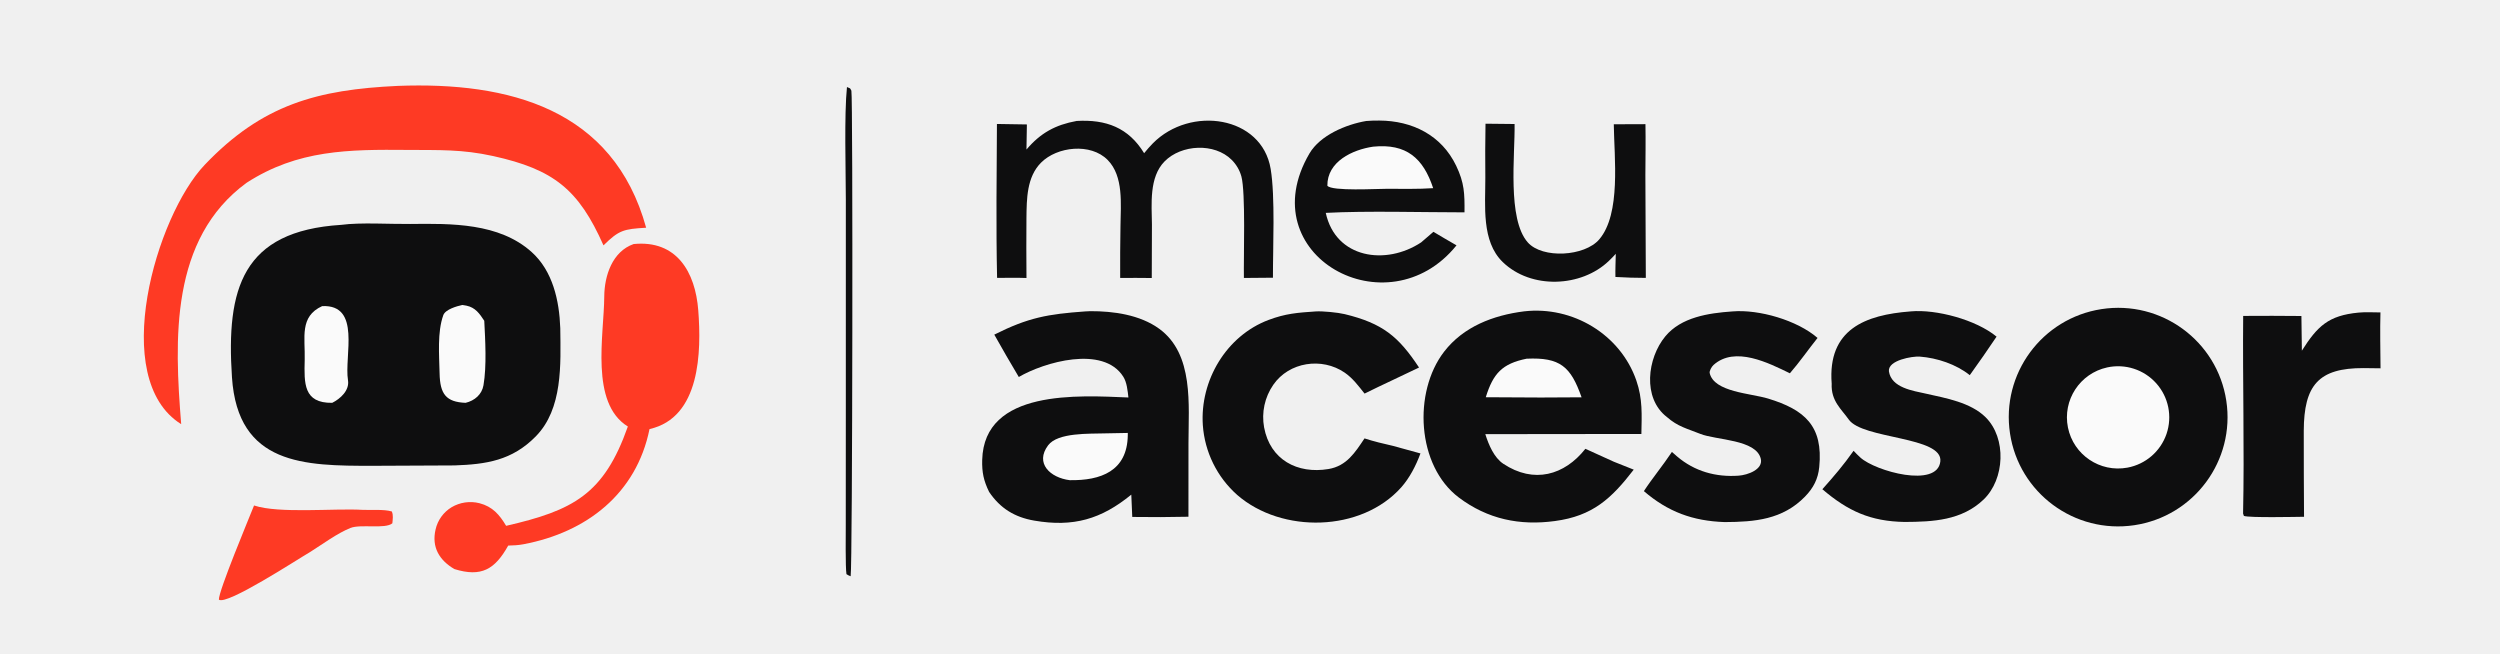
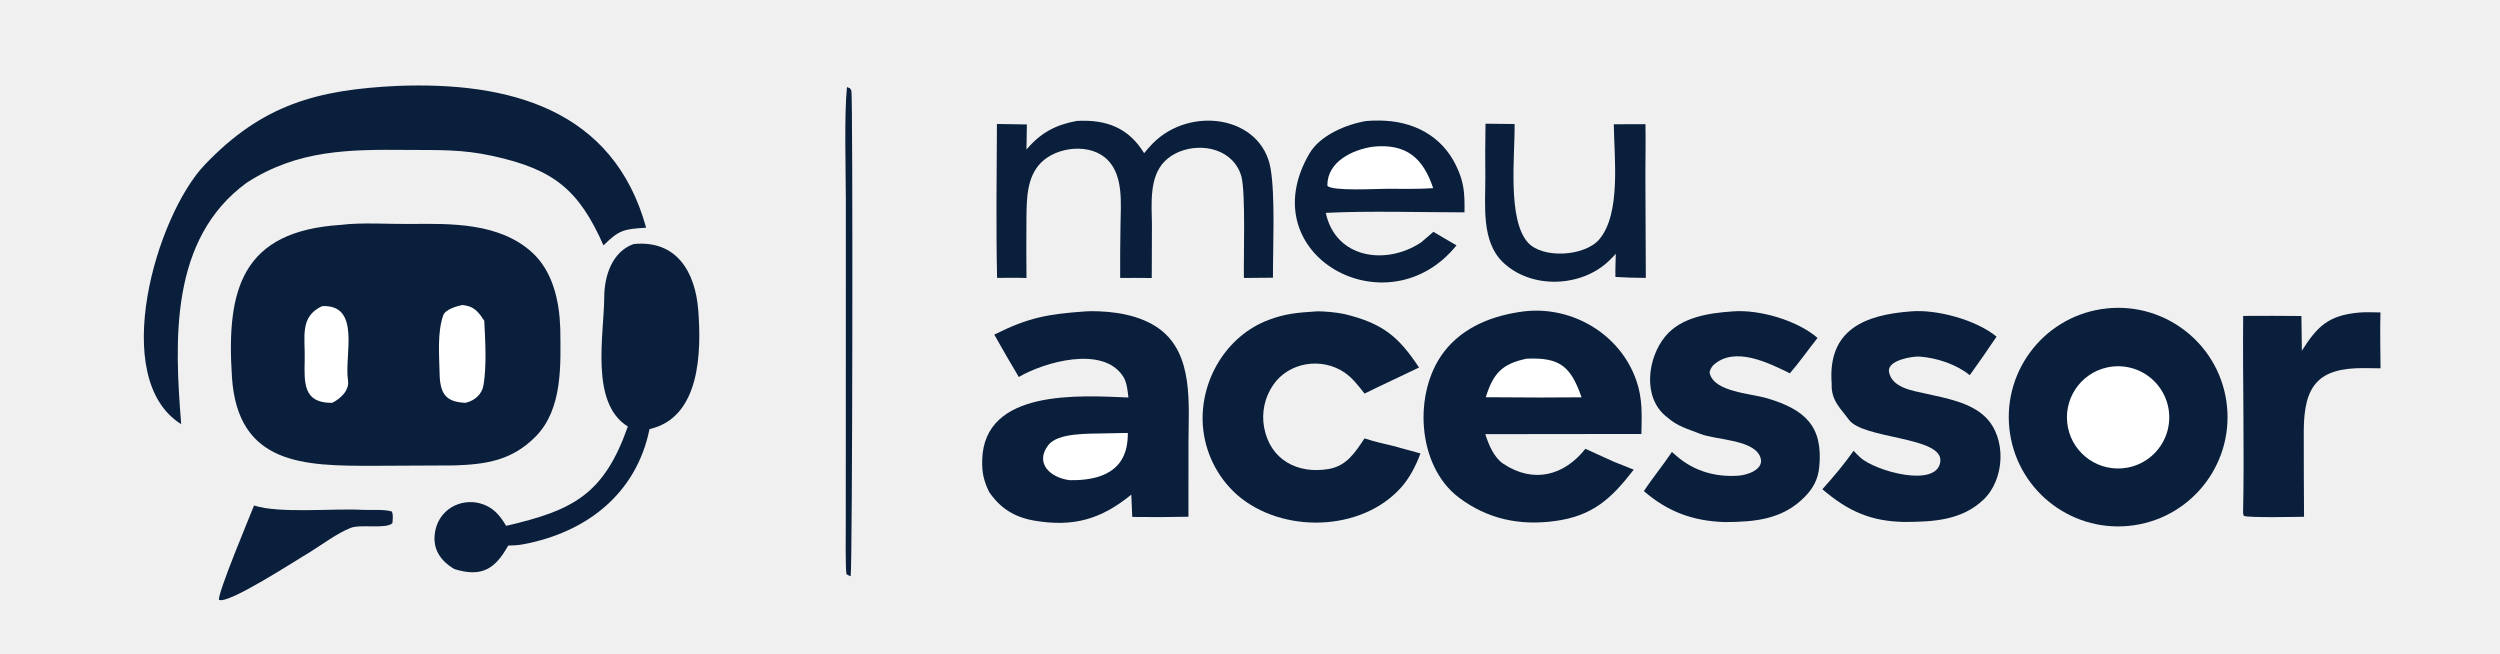
<svg xmlns="http://www.w3.org/2000/svg" width="482" height="126" viewBox="0 0 482 126" fill="none">
-   <path d="M65.782 43.352C69.544 42.85 75.181 43.226 79.069 43.181C87.016 43.089 96.221 42.956 102.496 48.588C106.579 52.252 107.833 57.96 108.021 63.261C108.102 70.242 108.529 78.815 103.292 84.142C98.714 88.798 93.724 89.523 87.631 89.733L71.862 89.808C58.697 89.818 45.846 89.704 44.722 72.743C43.59 55.654 46.699 44.546 65.782 43.352Z" fill="#0E0E0F" />
-   <path d="M89.143 58.799C89.406 58.833 89.668 58.876 89.928 58.929C91.649 59.286 92.464 60.469 93.367 61.847C93.559 65.583 93.852 70.556 93.215 74.279C92.914 76.041 91.527 77.244 89.768 77.666C85.996 77.514 84.834 75.979 84.754 71.988C84.682 68.453 84.287 64.07 85.466 60.769C85.867 59.645 88.113 59.017 89.143 58.799Z" fill="#FAFAFA" />
-   <path d="M62.116 59.018C69.695 58.678 66.335 68.67 67.092 73.31C67.414 75.284 65.602 76.892 64.05 77.666C58.501 77.742 58.633 73.929 58.747 69.362C58.855 65.048 57.703 61.033 62.116 59.018Z" fill="#FAFAFA" />
-   <path d="M405.173 59.596C416.704 57.822 427.485 65.741 429.231 77.266C430.979 88.792 423.026 99.544 411.486 101.261C399.988 102.971 389.271 95.06 387.53 83.575C385.789 72.09 393.682 61.363 405.173 59.596Z" fill="#0E0E0F" />
-   <path d="M406.257 70.841C409.737 70.079 413.358 71.25 415.729 73.906C418.101 76.561 418.856 80.288 417.706 83.656C416.553 87.024 413.673 89.51 410.172 90.16C404.876 91.144 399.768 87.701 398.7 82.425C397.632 77.15 400.994 71.994 406.257 70.841Z" fill="#FAFAFA" />
-   <path d="M76.719 16.559C98.028 15.754 118.246 20.917 124.577 43.904C120.23 44.164 119.358 44.352 116.352 47.306C111.584 36.559 106.8 32.674 95.086 30.088C89.051 28.756 84.642 28.955 78.604 28.904C67.227 28.807 57.428 28.858 47.539 35.244C32.766 46.059 33.625 65.5 34.934 81.782C20.898 73.015 30.098 41.615 39.463 31.785C50.593 20.101 61.267 17.278 76.719 16.559Z" fill="#FE3A24" />
-   <path d="M209.192 60.044C209.528 60.014 209.864 59.997 210.2 59.994C214.692 59.976 219.792 60.688 223.503 63.391C230.209 68.275 229.145 78.072 229.138 85.452L229.132 99.626C225.521 99.708 221.91 99.721 218.299 99.667L218.114 95.366C212.323 100.096 206.951 101.678 199.388 100.371C195.635 99.722 192.84 98.014 190.698 94.835C189.65 92.681 189.309 91.102 189.368 88.693C189.703 74.99 208.02 76.244 217.56 76.636C217.404 75.327 217.273 73.737 216.567 72.624C212.691 66.504 201.278 69.836 196.425 72.685C194.814 69.983 193.238 67.26 191.699 64.516C198.285 61.205 202.023 60.562 209.192 60.044Z" fill="#0E0E0F" />
-   <path d="M212.961 83.556L217.439 83.471C217.44 83.633 217.439 83.795 217.436 83.956C217.323 90.832 212.226 92.676 206.241 92.578C202.508 92.116 199.47 89.329 202.083 85.848C203.953 83.356 210.106 83.654 212.961 83.556Z" fill="#FAFAFA" />
-   <path d="M293.827 60.031C303.201 58.941 312.414 64.478 315.487 73.365C316.722 76.939 316.527 79.963 316.459 83.669L286.369 83.704C286.997 85.714 288.044 88.225 289.834 89.414C295.721 93.321 301.634 91.637 305.662 86.529L311.148 89.022L314.983 90.548C310.678 96.128 307.073 99.485 299.78 100.457C293.018 101.378 286.813 100.1 281.277 95.932C273.134 89.802 272.414 75.602 278.426 67.803C282.148 62.972 287.907 60.782 293.827 60.031Z" fill="#0E0E0F" />
-   <path d="M294.324 69.158C300.799 68.86 302.844 70.673 304.926 76.6L297.101 76.642L286.459 76.586C287.878 72.001 289.619 70.118 294.324 69.158Z" fill="#FAFAFA" />
-   <path d="M253.649 60.045C254.969 59.951 257.943 60.246 259.251 60.563C266.59 62.345 269.632 64.874 273.591 70.859C270.095 72.565 266.568 74.15 263.089 75.884C261.926 74.423 260.809 72.909 259.258 71.844C254.868 68.828 248.53 69.778 245.49 74.189C243.833 76.583 243.196 79.536 243.718 82.399C244.878 88.641 250.127 91.432 256.131 90.429C259.63 89.845 261.258 87.245 263.077 84.524C264.978 85.137 266.606 85.515 268.559 85.964L273.864 87.422C273.017 89.721 271.789 92.133 270.149 93.972C262.453 102.606 247.13 102.901 238.54 95.43C234.648 91.982 232.267 87.146 231.905 81.963C231.332 73.36 236.427 64.76 244.558 61.693C247.84 60.455 250.155 60.279 253.649 60.045Z" fill="#0E0E0F" />
-   <path d="M368.32 60.043L368.409 60.034C373.291 59.595 380.98 61.636 384.938 64.904C383.255 67.408 381.536 69.883 379.773 72.331C377.159 70.237 373.491 69.009 370.143 68.755C368.715 68.648 363.965 69.444 364.181 71.582C364.65 74.781 368.847 75.34 371.334 75.9C375.171 76.763 379.933 77.588 382.815 80.437C386.902 84.472 386.533 92.399 382.432 96.316C378.216 100.341 372.717 100.608 367.202 100.633C360.596 100.516 356.262 98.517 351.352 94.325C353.62 91.778 355.408 89.697 357.372 86.914C357.789 87.366 358.226 87.8 358.681 88.216C361.603 90.868 373.513 94.153 374.096 88.973C374.644 84.11 359.111 84.719 356.429 80.873C355.069 78.924 352.987 77.317 353.149 73.977C352.326 63.466 359.671 60.707 368.32 60.043Z" fill="#0E0E0F" />
-   <path d="M333.997 60.044L334.081 60.037C339.126 59.629 346.464 61.724 350.424 65.153C348.61 67.425 347.017 69.742 345.09 71.971C341.043 70.006 334.5 66.644 330.364 70.37C330.021 70.679 329.529 71.51 329.63 71.939C330.486 75.613 337.521 75.811 340.905 76.847C347.925 78.995 351.539 82.109 350.751 90.053C350.525 92.31 349.659 94.057 347.979 95.773C343.667 100.18 338.34 100.63 332.515 100.658C326.393 100.449 321.593 98.695 316.941 94.69C318.447 92.362 320.64 89.704 322.346 87.131C322.673 87.425 323.005 87.716 323.339 88.001C326.722 90.888 330.832 92.022 335.206 91.709C336.942 91.584 339.942 90.526 339.486 88.482C338.639 84.697 330.856 84.876 327.823 83.655C325.247 82.618 323.489 82.264 321.367 80.394C316.628 76.747 317.591 69.04 321.085 64.833C324.134 61.163 329.376 60.364 333.997 60.044Z" fill="#0E0E0F" />
-   <path d="M122.168 47.051C130.446 46.232 134.053 52.418 134.625 59.824C135.241 67.796 135.044 80.527 125.227 82.724C122.695 95.195 113.096 102.622 100.953 104.926C99.944 105.117 99.007 105.167 97.984 105.188C95.411 109.794 92.801 111.32 87.609 109.719C84.704 108.021 83.177 105.488 83.981 102.076C84.384 100.292 85.495 98.748 87.059 97.798C88.681 96.835 90.619 96.556 92.447 97.019C94.982 97.677 96.325 99.263 97.582 101.379C110.497 98.404 116.428 95.342 121.05 82.232C113.711 77.698 116.454 64.655 116.502 57.155C116.526 53.182 118.046 48.486 122.168 47.051Z" fill="#FE3A24" />
-   <path d="M220.588 29.537C221.117 28.878 221.678 28.244 222.268 27.637C229.51 20.316 243.271 22.331 244.982 32.555C245.883 37.952 245.403 47.772 245.424 53.542L239.822 53.59C239.749 49.592 240.18 37.07 239.335 33.999C238.999 32.798 238.356 31.703 237.474 30.823C234.145 27.493 227.749 27.841 224.524 31.125C221.527 34.177 222.043 39.327 222.093 43.291L222.06 53.601C220.072 53.556 217.967 53.59 215.969 53.588C215.953 50.217 215.974 46.846 216.031 43.475C216.077 39.377 216.663 33.971 213.548 30.831C210.288 27.53 203.809 28.233 200.703 31.369C197.946 34.153 197.945 38.352 197.899 42.026C197.852 45.863 197.889 49.751 197.905 53.597C196.086 53.526 194.074 53.571 192.239 53.576C192.022 43.883 192.155 33.617 192.208 23.901L197.983 23.993L197.902 28.832C200.613 25.632 203.484 24.066 207.587 23.318C213.232 23 217.575 24.594 220.588 29.537Z" fill="#0E0E0F" />
-   <path d="M263.407 23.328C264.245 23.262 265.082 23.234 265.922 23.243C272.286 23.272 277.926 26.059 280.752 31.961C282.338 35.271 282.387 37.33 282.356 40.942C274.199 40.939 263.623 40.623 255.607 41.042C257.513 49.849 267.204 51.23 273.995 46.733L276.364 44.693C277.79 45.571 279.361 46.45 280.815 47.302C267.534 63.793 240.98 49.216 252.459 29.596C254.518 26.079 259.506 23.99 263.407 23.328Z" fill="#0E0E0F" />
-   <path d="M264.735 28.278C271.16 27.629 274.402 30.495 276.315 36.277C273.478 36.476 270.235 36.402 267.365 36.401C265.551 36.388 256.759 36.909 255.916 35.807C255.872 31.137 260.777 28.858 264.735 28.278Z" fill="#FAFAFA" />
-   <path d="M454.718 60.27C455.88 60.146 457.734 60.222 458.951 60.236C458.85 63.706 458.944 67.515 458.967 71.01C457.88 70.988 456.793 70.974 455.709 70.969C446.975 70.937 444.199 74.3 444.166 83.07C444.147 88.558 444.196 94.14 444.218 99.634C442.646 99.651 433.759 99.852 432.621 99.471L432.465 99.008C432.734 86.663 432.369 73.448 432.484 60.909C436.227 60.881 439.971 60.886 443.712 60.925L443.801 67.612C446.806 62.869 448.933 60.825 454.718 60.27Z" fill="#0E0E0F" />
-   <path d="M286.407 23.849L292.012 23.909C292.113 29.825 290.565 42.218 294.553 46.733C297.369 49.924 305.538 49.46 308.352 46.134C312.549 41.174 311.22 30.429 311.138 23.96L317.243 23.938C317.302 27.165 317.245 30.515 317.229 33.753L317.314 53.578C315.358 53.576 313.406 53.516 311.453 53.398C311.42 52.017 311.495 50.337 311.523 48.933C311.095 49.409 310.648 49.868 310.182 50.31C304.881 55.398 295.2 55.828 289.725 50.521C285.591 46.517 286.384 39.632 286.372 34.287C286.334 30.808 286.344 27.328 286.407 23.849Z" fill="#0E0E0F" />
-   <path d="M48.981 97.457C53.769 99.055 64.399 97.984 69.847 98.296C71.46 98.389 73.978 98.144 75.541 98.61C75.859 99.314 75.712 100.104 75.649 100.887C74.29 102.056 69.522 101.002 67.56 101.795C64.939 102.854 62.177 104.936 59.743 106.458C57.286 107.876 43.74 116.752 42.2 115.614C42.134 113.946 47.944 100.078 48.981 97.457Z" fill="#FE3A24" />
-   <path d="M163.295 16.782L163.888 17.036C163.957 17.157 164.11 17.359 164.147 17.487C164.458 18.575 164.37 109.417 164.005 111.102C163.678 111.007 163.487 110.871 163.198 110.698C162.977 109.415 163.065 102.539 163.064 100.94L163.074 78.829L163.078 38.626C163.073 32.92 162.745 22.112 163.295 16.782Z" fill="#0E0E0F" />
+   <path d="M65.782 43.352C69.544 42.85 75.181 43.226 79.069 43.181C87.016 43.089 96.221 42.956 102.496 48.588C106.579 52.252 107.833 57.96 108.021 63.261C108.102 70.242 108.529 78.815 103.292 84.142C98.714 88.798 93.724 89.523 87.631 89.733L71.862 89.808C58.697 89.818 45.846 89.704 44.722 72.743C43.59 55.654 46.699 44.546 65.782 43.352Z" fill="#0A1F3B" />
+   <path d="M89.143 58.799C89.406 58.833 89.668 58.876 89.928 58.929C91.649 59.286 92.464 60.469 93.367 61.847C93.559 65.583 93.852 70.556 93.215 74.279C92.914 76.041 91.527 77.244 89.768 77.666C85.996 77.514 84.834 75.979 84.754 71.988C84.682 68.453 84.287 64.07 85.466 60.769C85.867 59.645 88.113 59.017 89.143 58.799Z" fill="#FFFFFF" />
+   <path d="M62.116 59.018C69.695 58.678 66.335 68.67 67.092 73.31C67.414 75.284 65.602 76.892 64.05 77.666C58.501 77.742 58.633 73.929 58.747 69.362C58.855 65.048 57.703 61.033 62.116 59.018Z" fill="#FFFFFF" />
+   <path d="M405.173 59.596C416.704 57.822 427.485 65.741 429.231 77.266C430.979 88.792 423.026 99.544 411.486 101.261C399.988 102.971 389.271 95.06 387.53 83.575C385.789 72.09 393.682 61.363 405.173 59.596Z" fill="#0A1F3B" />
+   <path d="M406.257 70.841C409.737 70.079 413.358 71.25 415.729 73.906C418.101 76.561 418.856 80.288 417.706 83.656C416.553 87.024 413.673 89.51 410.172 90.16C404.876 91.144 399.768 87.701 398.7 82.425C397.632 77.15 400.994 71.994 406.257 70.841Z" fill="#FFFFFF" />
+   <path d="M76.719 16.559C98.028 15.754 118.246 20.917 124.577 43.904C120.23 44.164 119.358 44.352 116.352 47.306C111.584 36.559 106.8 32.674 95.086 30.088C89.051 28.756 84.642 28.955 78.604 28.904C67.227 28.807 57.428 28.858 47.539 35.244C32.766 46.059 33.625 65.5 34.934 81.782C20.898 73.015 30.098 41.615 39.463 31.785C50.593 20.101 61.267 17.278 76.719 16.559Z" fill="#0A1F3B" />
+   <path d="M209.192 60.044C209.528 60.014 209.864 59.997 210.2 59.994C214.692 59.976 219.792 60.688 223.503 63.391C230.209 68.275 229.145 78.072 229.138 85.452L229.132 99.626C225.521 99.708 221.91 99.721 218.299 99.667L218.114 95.366C212.323 100.096 206.951 101.678 199.388 100.371C195.635 99.722 192.84 98.014 190.698 94.835C189.65 92.681 189.309 91.102 189.368 88.693C189.703 74.99 208.02 76.244 217.56 76.636C217.404 75.327 217.273 73.737 216.567 72.624C212.691 66.504 201.278 69.836 196.425 72.685C194.814 69.983 193.238 67.26 191.699 64.516C198.285 61.205 202.023 60.562 209.192 60.044Z" fill="#0A1F3B" />
+   <path d="M212.961 83.556L217.439 83.471C217.44 83.633 217.439 83.795 217.436 83.956C217.323 90.832 212.226 92.676 206.241 92.578C202.508 92.116 199.47 89.329 202.083 85.848C203.953 83.356 210.106 83.654 212.961 83.556Z" fill="#FFFFFF" />
+   <path d="M293.827 60.031C303.201 58.941 312.414 64.478 315.487 73.365C316.722 76.939 316.527 79.963 316.459 83.669L286.369 83.704C286.997 85.714 288.044 88.225 289.834 89.414C295.721 93.321 301.634 91.637 305.662 86.529L311.148 89.022L314.983 90.548C310.678 96.128 307.073 99.485 299.78 100.457C293.018 101.378 286.813 100.1 281.277 95.932C273.134 89.802 272.414 75.602 278.426 67.803C282.148 62.972 287.907 60.782 293.827 60.031Z" fill="#0A1F3B" />
+   <path d="M294.324 69.158C300.799 68.86 302.844 70.673 304.926 76.6L297.101 76.642L286.459 76.586C287.878 72.001 289.619 70.118 294.324 69.158Z" fill="#FFFFFF" />
+   <path d="M253.649 60.045C254.969 59.951 257.943 60.246 259.251 60.563C266.59 62.345 269.632 64.874 273.591 70.859C270.095 72.565 266.568 74.15 263.089 75.884C261.926 74.423 260.809 72.909 259.258 71.844C254.868 68.828 248.53 69.778 245.49 74.189C243.833 76.583 243.196 79.536 243.718 82.399C244.878 88.641 250.127 91.432 256.131 90.429C259.63 89.845 261.258 87.245 263.077 84.524C264.978 85.137 266.606 85.515 268.559 85.964L273.864 87.422C273.017 89.721 271.789 92.133 270.149 93.972C262.453 102.606 247.13 102.901 238.54 95.43C234.648 91.982 232.267 87.146 231.905 81.963C231.332 73.36 236.427 64.76 244.558 61.693C247.84 60.455 250.155 60.279 253.649 60.045Z" fill="#0A1F3B" />
+   <path d="M368.32 60.043L368.409 60.034C373.291 59.595 380.98 61.636 384.938 64.904C383.255 67.408 381.536 69.883 379.773 72.331C377.159 70.237 373.491 69.009 370.143 68.755C368.715 68.648 363.965 69.444 364.181 71.582C364.65 74.781 368.847 75.34 371.334 75.9C375.171 76.763 379.933 77.588 382.815 80.437C386.902 84.472 386.533 92.399 382.432 96.316C378.216 100.341 372.717 100.608 367.202 100.633C360.596 100.516 356.262 98.517 351.352 94.325C353.62 91.778 355.408 89.697 357.372 86.914C357.789 87.366 358.226 87.8 358.681 88.216C361.603 90.868 373.513 94.153 374.096 88.973C374.644 84.11 359.111 84.719 356.429 80.873C355.069 78.924 352.987 77.317 353.149 73.977C352.326 63.466 359.671 60.707 368.32 60.043Z" fill="#0A1F3B" />
+   <path d="M333.997 60.044L334.081 60.037C339.126 59.629 346.464 61.724 350.424 65.153C348.61 67.425 347.017 69.742 345.09 71.971C341.043 70.006 334.5 66.644 330.364 70.37C330.021 70.679 329.529 71.51 329.63 71.939C330.486 75.613 337.521 75.811 340.905 76.847C347.925 78.995 351.539 82.109 350.751 90.053C350.525 92.31 349.659 94.057 347.979 95.773C343.667 100.18 338.34 100.63 332.515 100.658C326.393 100.449 321.593 98.695 316.941 94.69C318.447 92.362 320.64 89.704 322.346 87.131C322.673 87.425 323.005 87.716 323.339 88.001C326.722 90.888 330.832 92.022 335.206 91.709C336.942 91.584 339.942 90.526 339.486 88.482C338.639 84.697 330.856 84.876 327.823 83.655C325.247 82.618 323.489 82.264 321.367 80.394C316.628 76.747 317.591 69.04 321.085 64.833C324.134 61.163 329.376 60.364 333.997 60.044Z" fill="#0A1F3B" />
+   <path d="M122.168 47.051C130.446 46.232 134.053 52.418 134.625 59.824C135.241 67.796 135.044 80.527 125.227 82.724C122.695 95.195 113.096 102.622 100.953 104.926C99.944 105.117 99.007 105.167 97.984 105.188C95.411 109.794 92.801 111.32 87.609 109.719C84.704 108.021 83.177 105.488 83.981 102.076C84.384 100.292 85.495 98.748 87.059 97.798C88.681 96.835 90.619 96.556 92.447 97.019C94.982 97.677 96.325 99.263 97.582 101.379C110.497 98.404 116.428 95.342 121.05 82.232C113.711 77.698 116.454 64.655 116.502 57.155C116.526 53.182 118.046 48.486 122.168 47.051Z" fill="#0A1F3B" />
+   <path d="M220.588 29.537C221.117 28.878 221.678 28.244 222.268 27.637C229.51 20.316 243.271 22.331 244.982 32.555C245.883 37.952 245.403 47.772 245.424 53.542L239.822 53.59C239.749 49.592 240.18 37.07 239.335 33.999C238.999 32.798 238.356 31.703 237.474 30.823C234.145 27.493 227.749 27.841 224.524 31.125C221.527 34.177 222.043 39.327 222.093 43.291L222.06 53.601C220.072 53.556 217.967 53.59 215.969 53.588C215.953 50.217 215.974 46.846 216.031 43.475C216.077 39.377 216.663 33.971 213.548 30.831C210.288 27.53 203.809 28.233 200.703 31.369C197.946 34.153 197.945 38.352 197.899 42.026C197.852 45.863 197.889 49.751 197.905 53.597C196.086 53.526 194.074 53.571 192.239 53.576C192.022 43.883 192.155 33.617 192.208 23.901L197.983 23.993L197.902 28.832C200.613 25.632 203.484 24.066 207.587 23.318C213.232 23 217.575 24.594 220.588 29.537Z" fill="#0A1F3B" />
+   <path d="M263.407 23.328C264.245 23.262 265.082 23.234 265.922 23.243C272.286 23.272 277.926 26.059 280.752 31.961C282.338 35.271 282.387 37.33 282.356 40.942C274.199 40.939 263.623 40.623 255.607 41.042C257.513 49.849 267.204 51.23 273.995 46.733L276.364 44.693C277.79 45.571 279.361 46.45 280.815 47.302C267.534 63.793 240.98 49.216 252.459 29.596C254.518 26.079 259.506 23.99 263.407 23.328Z" fill="#0A1F3B" />
+   <path d="M264.735 28.278C271.16 27.629 274.402 30.495 276.315 36.277C273.478 36.476 270.235 36.402 267.365 36.401C265.551 36.388 256.759 36.909 255.916 35.807C255.872 31.137 260.777 28.858 264.735 28.278Z" fill="#FFFFFF" />
+   <path d="M454.718 60.27C455.88 60.146 457.734 60.222 458.951 60.236C458.85 63.706 458.944 67.515 458.967 71.01C457.88 70.988 456.793 70.974 455.709 70.969C446.975 70.937 444.199 74.3 444.166 83.07C444.147 88.558 444.196 94.14 444.218 99.634C442.646 99.651 433.759 99.852 432.621 99.471L432.465 99.008C432.734 86.663 432.369 73.448 432.484 60.909C436.227 60.881 439.971 60.886 443.712 60.925L443.801 67.612C446.806 62.869 448.933 60.825 454.718 60.27Z" fill="#0A1F3B" />
+   <path d="M286.407 23.849L292.012 23.909C292.113 29.825 290.565 42.218 294.553 46.733C297.369 49.924 305.538 49.46 308.352 46.134C312.549 41.174 311.22 30.429 311.138 23.96L317.243 23.938C317.302 27.165 317.245 30.515 317.229 33.753L317.314 53.578C315.358 53.576 313.406 53.516 311.453 53.398C311.42 52.017 311.495 50.337 311.523 48.933C311.095 49.409 310.648 49.868 310.182 50.31C304.881 55.398 295.2 55.828 289.725 50.521C285.591 46.517 286.384 39.632 286.372 34.287C286.334 30.808 286.344 27.328 286.407 23.849Z" fill="#0A1F3B" />
+   <path d="M48.981 97.457C53.769 99.055 64.399 97.984 69.847 98.296C71.46 98.389 73.978 98.144 75.541 98.61C75.859 99.314 75.712 100.104 75.649 100.887C74.29 102.056 69.522 101.002 67.56 101.795C64.939 102.854 62.177 104.936 59.743 106.458C57.286 107.876 43.74 116.752 42.2 115.614C42.134 113.946 47.944 100.078 48.981 97.457Z" fill="#0A1F3B" />
+   <path d="M163.295 16.782L163.888 17.036C163.957 17.157 164.11 17.359 164.147 17.487C164.458 18.575 164.37 109.417 164.005 111.102C163.678 111.007 163.487 110.871 163.198 110.698C162.977 109.415 163.065 102.539 163.064 100.94L163.074 78.829L163.078 38.626C163.073 32.92 162.745 22.112 163.295 16.782Z" fill="#0A1F3B" />
</svg>
